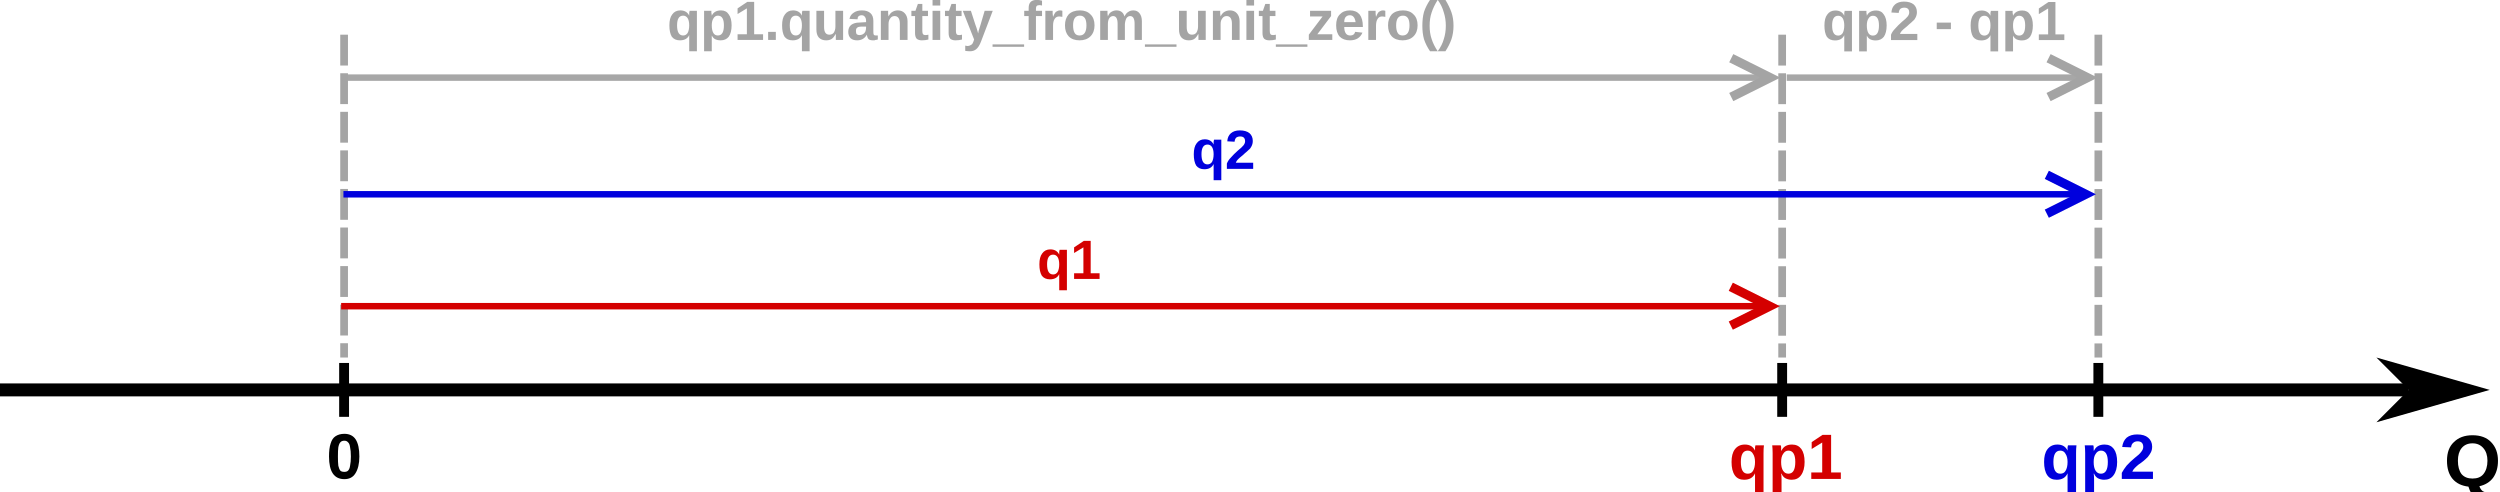
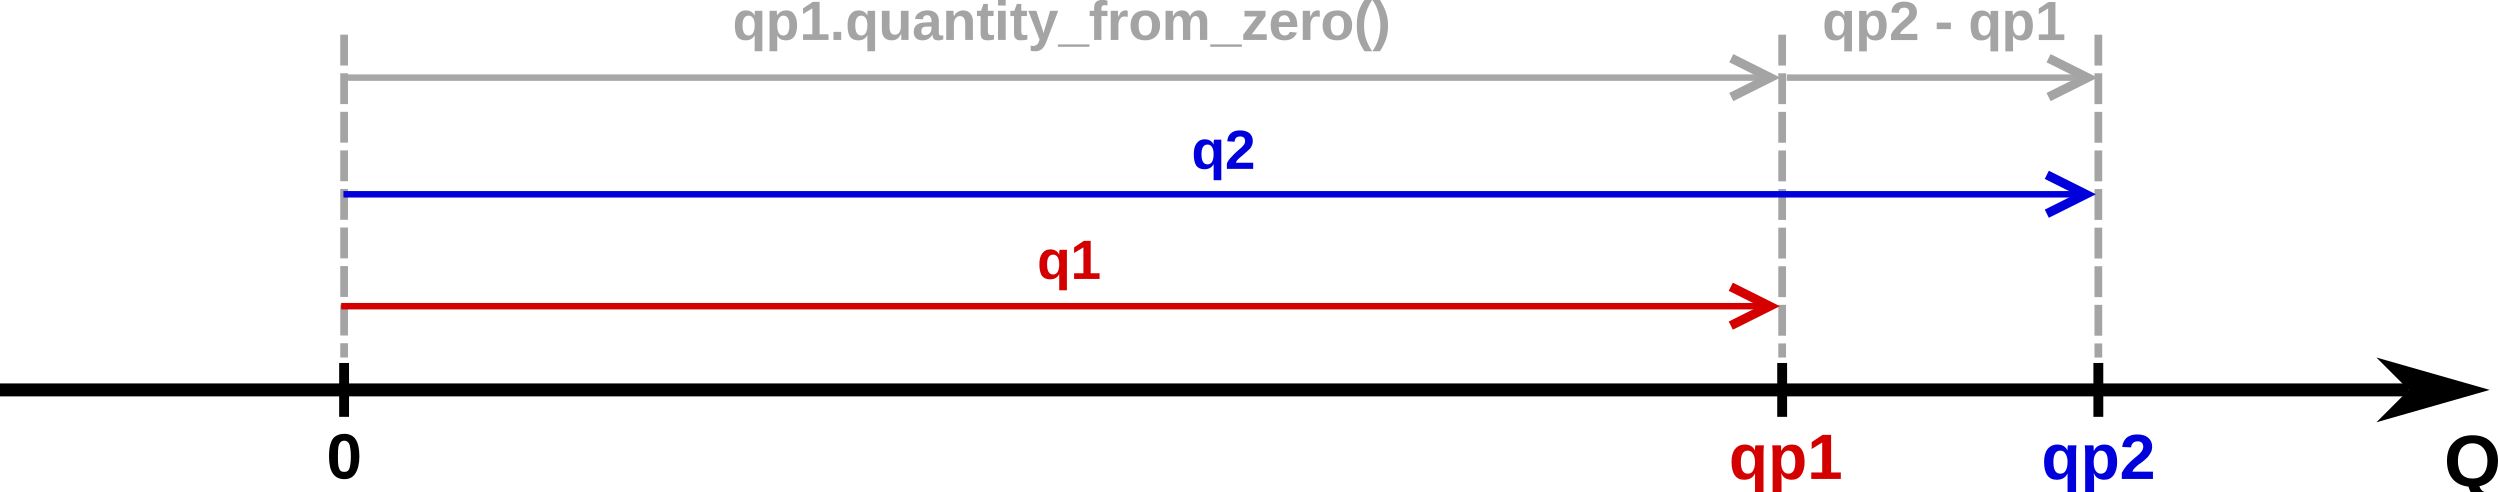
<svg xmlns="http://www.w3.org/2000/svg" width="96.519mm" height="18.978mm" viewBox="0 0 96.519 18.978" version="1.1" id="svg1">
  <defs id="defs1">
    <marker style="overflow:visible" id="DartArrow-7" refX="0" refY="0" orient="auto-start-reverse" markerWidth="1" markerHeight="1" viewBox="0 0 1 1" preserveAspectRatio="xMidYMid">
      <path style="fill:context-stroke;fill-rule:evenodd;stroke:none" d="M 0,0 5,-5 -12.5,0 5,5 Z" transform="scale(-0.5)" id="path6-4" />
    </marker>
  </defs>
  <style id="style1">
    @media (prefers-color-scheme: dark) {
      [style*="fill:#000000"] { fill: #cccccc !important; }
      [style*="stroke:#000000"] { stroke: #cccccc !important; }
      [style*="fill:#0000dd"], [style*="fill:#0000df"], [style*="fill:#0000e0"] { fill: #5599ff !important; }
      [style*="stroke:#0000e0"], [style*="stroke:#0000e1"] { stroke: #5599ff !important; }
      [style*="fill:#a4a4a4"] { fill: #666666 !important; }
      [style*="stroke:#a4a4a4"] { stroke: #666666 !important; }
    }
  </style>
  <g id="layer1" transform="translate(-25.68803,-5.137885)">
    <path style="fill:#000000;stroke:#000000;stroke-width:0.5;stroke-dasharray:none;marker-end:url(#DartArrow-7)" d="M 25.688,20.191 H 118.685" id="path4-1" />
    <path style="fill:#000000;stroke:#000000;stroke-width:0.381;stroke-dasharray:none" d="m 38.973,19.151 v 2.08" id="path7-6" />
    <path style="fill:#000000;stroke:#a4a4a4;stroke-width:0.298;stroke-dasharray:1.191, 0.298;stroke-dashoffset:0;stroke-opacity:1" d="M 38.973,6.477 V 18.941" id="path2-2-2" />
    <path style="fill:#000000;stroke:#a4a4a4;stroke-width:0.298;stroke-dasharray:1.192, 0.298;stroke-dashoffset:0;stroke-opacity:1" d="M 106.7,6.477 V 18.941" id="path2-2-1-0" />
    <path style="fill:#000000;stroke:#a4a4a4;stroke-width:0.298;stroke-dasharray:1.192, 0.298;stroke-dashoffset:0;stroke-opacity:1" d="M 94.493,6.477 V 18.941" id="path2-2-1-0-0" />
    <path style="fill:#000000;stroke:#000000;stroke-width:0.381;stroke-dasharray:none" d="m 94.493,19.151 v 2.08" id="path2-5-2" />
    <path style="fill:#000000;stroke:#000000;stroke-width:0.381;stroke-dasharray:none" d="m 106.7,19.151 v 2.08" id="path2-5-7-8" />
    <text xml:space="preserve" style="font-weight:bold;font-size:2.469px;font-family:Arial;-inkscape-font-specification:'Arial Bold';fill:#000000;stroke:#000000;stroke-width:0;stroke-dasharray:none" x="38.295" y="23.606" id="text2-1">
      <tspan id="tspan2-4" style="font-size:2.469px;stroke-width:0;stroke-dasharray:none" x="38.295" y="23.606">0</tspan>
    </text>
    <text xml:space="preserve" style="font-weight:bold;font-size:2.469px;font-family:Arial;-inkscape-font-specification:'Arial Bold';fill:#d40000;fill-opacity:1;stroke:#000000;stroke-width:0;stroke-dasharray:none" x="92.444" y="23.628" id="text2-2-9">
      <tspan id="tspan2-9-9" style="font-size:2.469px;fill:#d40000;fill-opacity:1;stroke-width:0;stroke-dasharray:none" x="92.444" y="23.628">qp1</tspan>
    </text>
    <text xml:space="preserve" style="font-weight:bold;font-size:2.117px;font-family:Arial;-inkscape-font-specification:'Arial Bold';fill:#d40000;fill-opacity:1;stroke:#000000;stroke-width:0;stroke-dasharray:none" x="65.724" y="15.904" id="text2-2-7-49">
      <tspan id="tspan2-9-0-96" style="font-size:2.117px;fill:#d40000;fill-opacity:1;stroke-width:0;stroke-dasharray:none" x="65.724" y="15.904">q1</tspan>
    </text>
    <text xml:space="preserve" style="font-weight:bold;font-size:2.469px;font-family:Arial;-inkscape-font-specification:'Arial Bold';fill:#0000dd;fill-opacity:1;stroke:#000000;stroke-width:0;stroke-dasharray:none" x="104.512" y="23.628" id="text2-2-2-31">
      <tspan id="tspan2-9-6-4" style="font-size:2.469px;fill:#0000dd;fill-opacity:1;stroke-width:0;stroke-dasharray:none" x="104.512" y="23.628">qp2</tspan>
    </text>
    <g id="path8-0">
      <path style="color:#000000;fill:#0000dd;-inkscape-stroke:none" d="M 38.859,16.959 H 93.883" id="path19" />
      <path style="color:#000000;fill:#d40000;-inkscape-stroke:none" d="m 38.859,16.834 v 0.25 h 55.023 v -0.25 z" id="path20" />
      <g id="g18">
        <path style="color:#000000;fill:#d40000;-inkscape-stroke:none" d="m 92.588,16.051 -0.158,0.316 1.184,0.592 -1.184,0.592 0.158,0.316 1.816,-0.908 z" id="path18" />
      </g>
    </g>
    <text xml:space="preserve" style="font-weight:bold;font-size:2.117px;font-family:Arial;-inkscape-font-specification:'Arial Bold';mix-blend-mode:normal;fill:#a4a4a4;fill-opacity:1;stroke:#000000;stroke-width:0;stroke-dasharray:none" x="96.031" y="6.683" id="text2-2-7-49-5">
      <tspan id="tspan2-9-0-96-4" style="font-size:2.117px;fill:#a4a4a4;fill-opacity:1;stroke-width:0;stroke-dasharray:none" x="96.031" y="6.683">qp2 - qp1</tspan>
    </text>
    <g id="path8-0-9">
      <path style="color:#000000;fill:#a4a4a4;fill-opacity:0.961;-inkscape-stroke:none" d="M 94.669,8.135 H 106.153" id="path13" />
      <path style="color:#000000;fill:#a4a4a4;fill-opacity:0.961;-inkscape-stroke:none" d="m 94.668,8.01 v 0.25 h 11.484 v -0.25 z" id="path14" />
      <g id="g12">
        <path style="color:#000000;fill:#a4a4a4;-inkscape-stroke:none" d="m 104.857,7.227 -0.158,0.316 1.184,0.592 -1.184,0.592 0.158,0.316 1.816,-0.908 z" id="path12" />
      </g>
    </g>
    <g id="path3-2-6">
      <path style="color:#000000;fill:#0000dd;-inkscape-stroke:none" d="M 38.947,12.639 H 106.086" id="path16" />
      <path style="color:#000000;fill:#0000dd;-inkscape-stroke:none" d="m 38.947,12.514 v 0.25 h 67.139 v -0.25 z" id="path17" />
      <g id="g15">
        <path style="color:#000000;fill:#0000dd;-inkscape-stroke:none" d="m 104.789,11.73 -0.158,0.316 1.184,0.592 -1.184,0.592 0.158,0.316 1.816,-0.908 z" id="path15" />
      </g>
    </g>
    <text xml:space="preserve" style="font-weight:bold;font-size:2.117px;font-family:Arial;-inkscape-font-specification:'Arial Bold';fill:#0000dd;fill-opacity:1;stroke:#000000;stroke-width:0;stroke-dasharray:none" x="71.684" y="11.656" id="text2-2-2-5-1">
      <tspan id="tspan2-9-6-2-85" style="font-size:2.117px;fill:#0000dd;fill-opacity:1;stroke-width:0;stroke-dasharray:none" x="71.684" y="11.656">q2</tspan>
    </text>
    <text xml:space="preserve" style="font-weight:bold;font-size:2.822px;font-family:Arial;-inkscape-font-specification:'Arial Bold';fill:#000000;stroke:#000000;stroke-width:0" x="120.049" y="23.91" id="text1">
      <tspan id="tspan1" style="font-size:2.822px;stroke-width:0" x="120.049" y="23.91">Q</tspan>
    </text>
-     <text xml:space="preserve" style="font-weight:bold;font-size:2.117px;font-family:Arial;-inkscape-font-specification:'Arial Bold';mix-blend-mode:normal;fill:#a4a4a4;fill-opacity:1;stroke:#000000;stroke-width:0;stroke-dasharray:none" x="51.437" y="6.679" id="text2-2-7-49-5-3-2-6-2">
-       <tspan id="tspan2-9-0-96-4-1-8-8-1" style="font-size:2.117px;fill:#a4a4a4;fill-opacity:1;stroke-width:0;stroke-dasharray:none" x="51.437" y="6.679">qp1.quantity_from_unit_zero()</tspan>
+     <text xml:space="preserve" style="font-weight:bold;font-size:2.117px;font-family:Arial;-inkscape-font-specification:'Arial Bold';mix-blend-mode:normal;fill:#a4a4a4;fill-opacity:1;stroke:#000000;stroke-width:0;stroke-dasharray:none" x="53.965" y="6.679" id="text2-2-7-49-5-3-2-6-2">
+       <tspan id="tspan2-9-0-96-4-1-8-8-1" style="font-size:2.117px;fill:#a4a4a4;fill-opacity:1;stroke-width:0;stroke-dasharray:none" x="53.965" y="6.679">qp1.quantity_from_zero()</tspan>
    </text>
    <g id="path8-0-9-8-0-0-0" transform="translate(-0.2136723,-90.9375)">
      <path style="color:#000000;fill:#a4a4a4;fill-opacity:0.961;-inkscape-stroke:none" d="M 39.108,99.072 H 94.116" id="path56-0" />
      <path style="color:#000000;fill:#a4a4a4;fill-opacity:0.961;-inkscape-stroke:none" d="m 39.107,98.947 v 0.25 h 55.008 v -0.25 z" id="path57-8" />
      <g id="g55-4">
        <path style="color:#000000;fill:#a4a4a4;-inkscape-stroke:none" d="m 92.82,98.164 -0.158,0.316 1.184,0.592 -1.184,0.592 0.158,0.316 1.816,-0.908 z" id="path55-9" />
      </g>
    </g>
  </g>
</svg>
